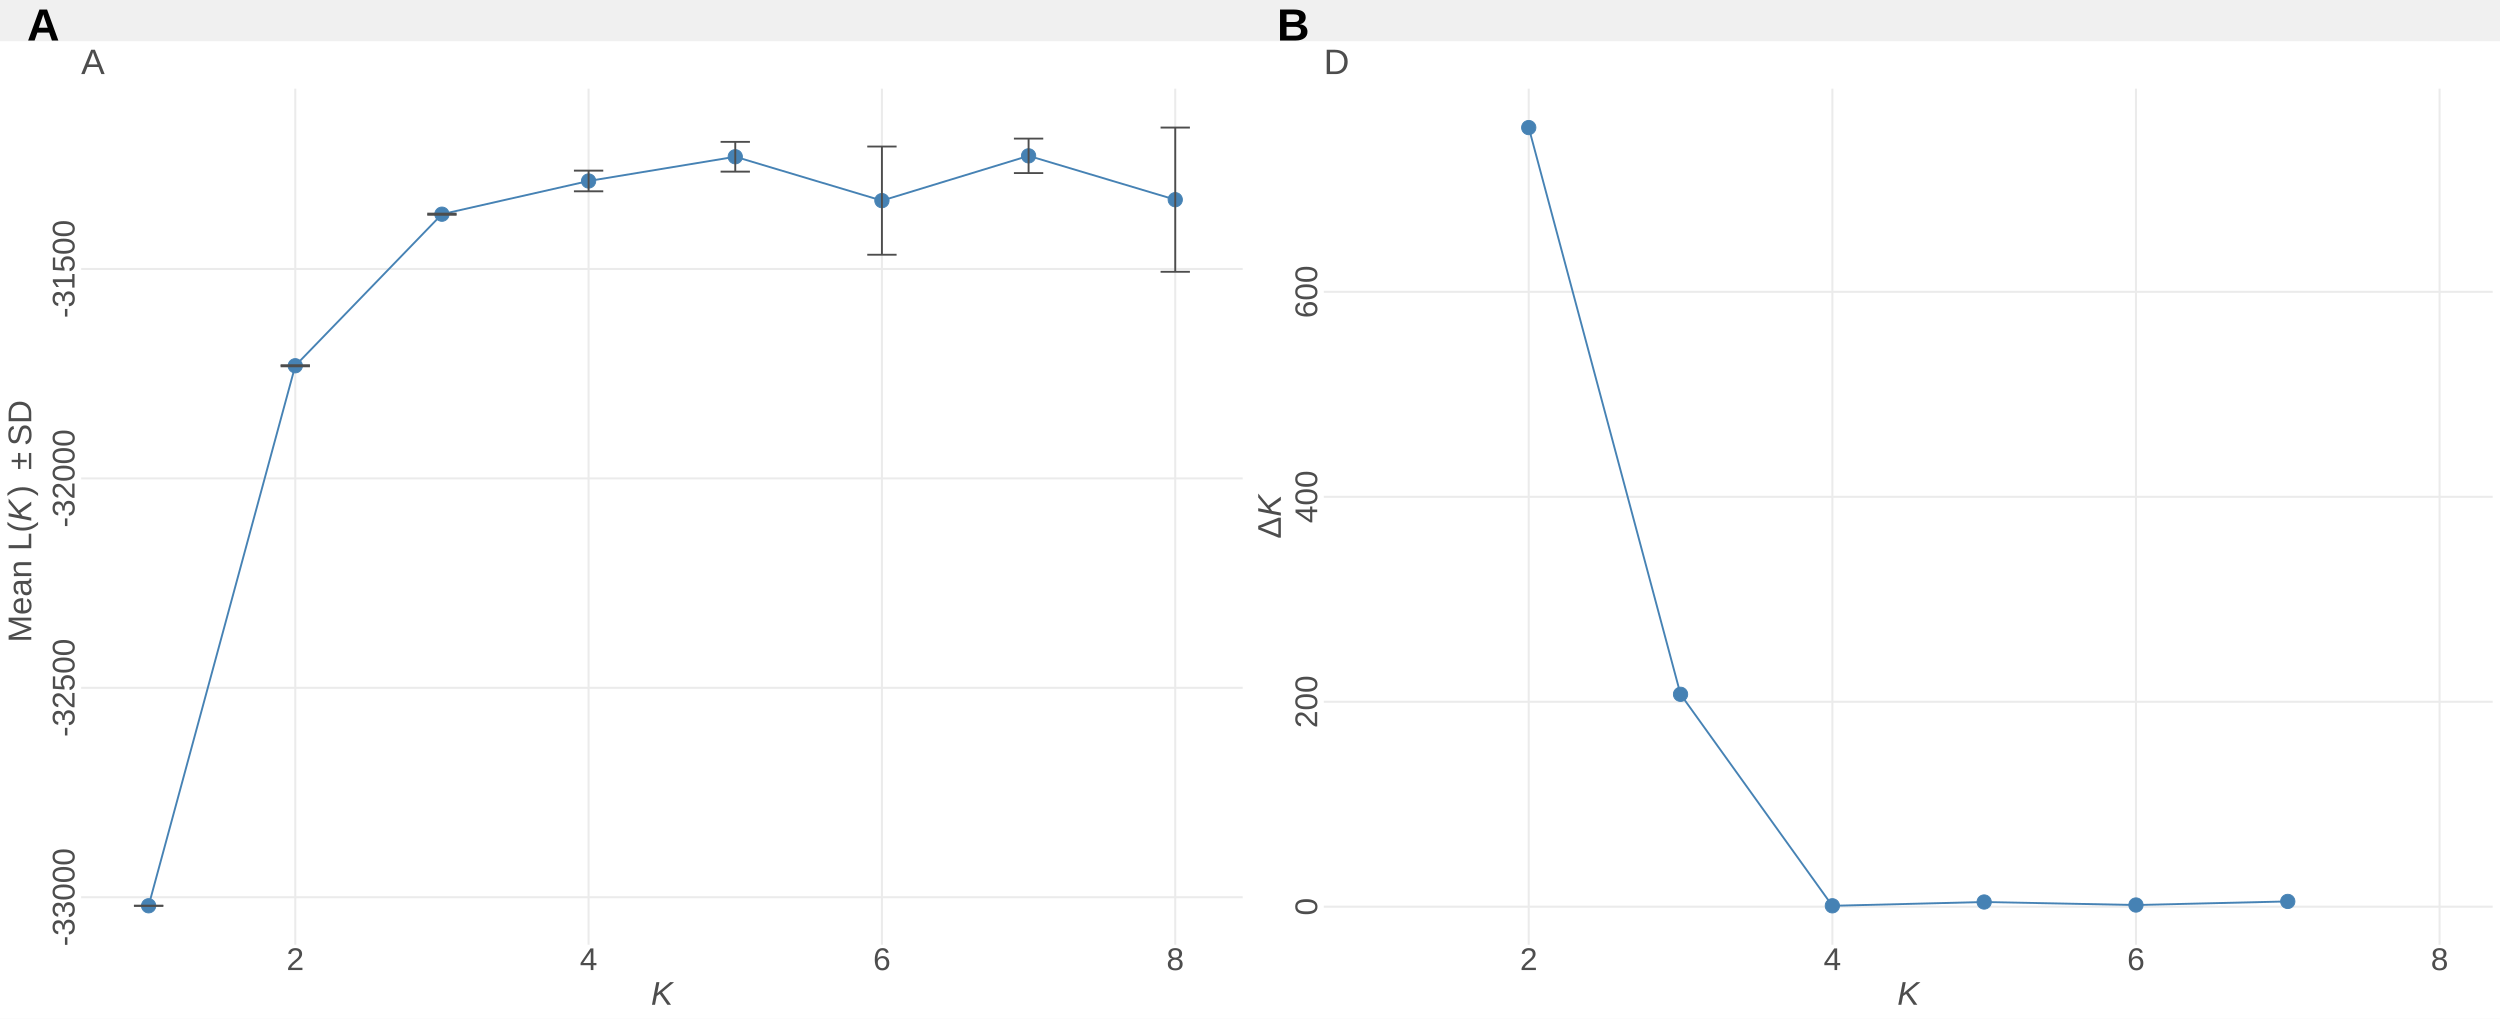
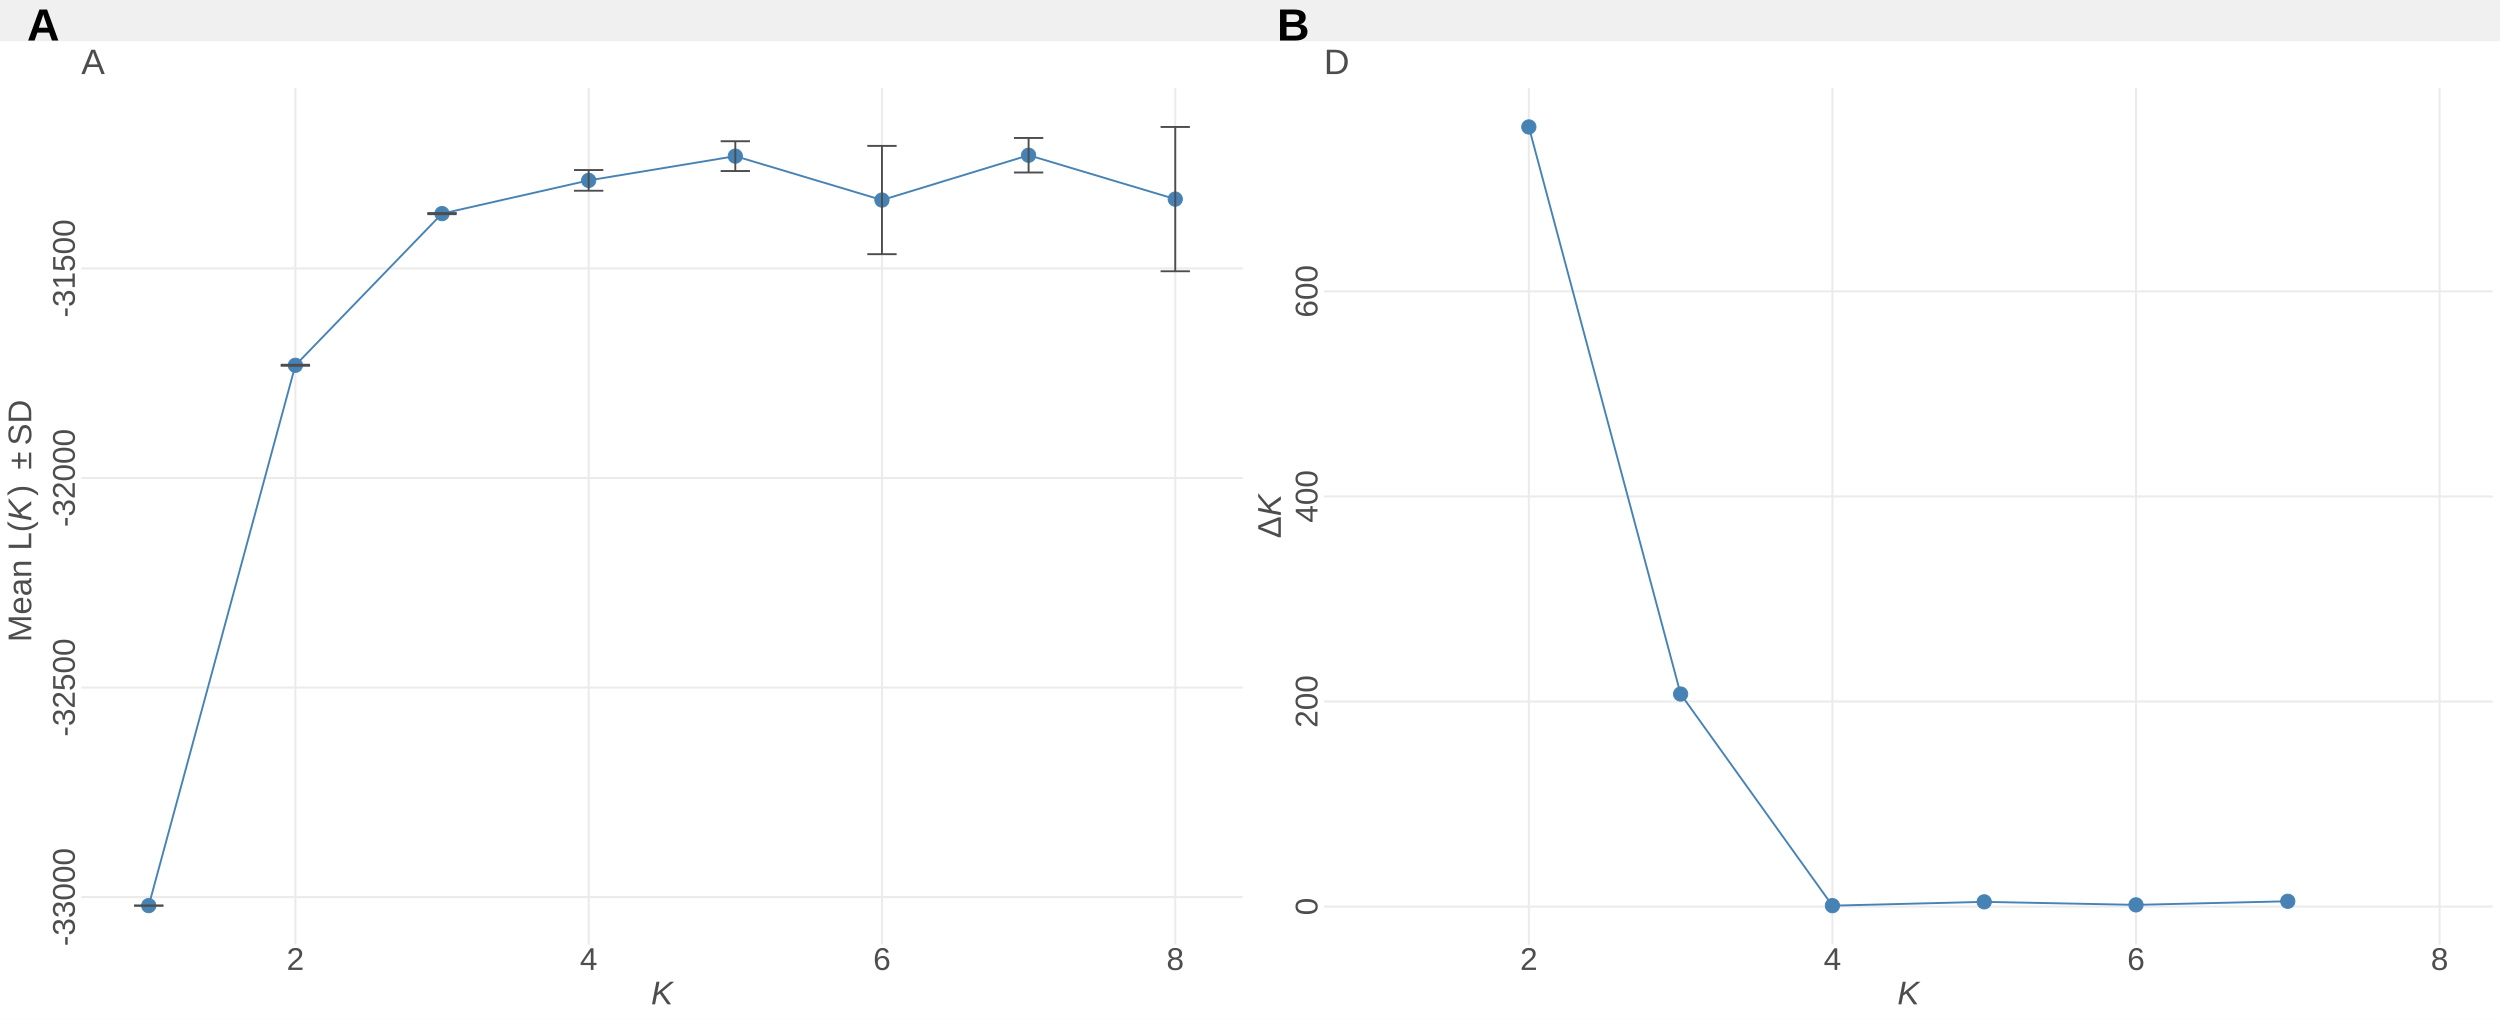
<svg xmlns="http://www.w3.org/2000/svg" width="1944.00pt" height="792.00pt" viewBox="0 0 1944.00 792.00">
  <g class="svglite">
    <defs>
      <style type="text/css">
    .svglite line, .svglite polyline, .svglite polygon, .svglite path, .svglite rect, .svglite circle {
      fill: none;
      stroke: #000000;
      stroke-linecap: round;
      stroke-linejoin: round;
      stroke-miterlimit: 10.00;
    }
    .svglite text {
      white-space: pre;
    }
    .svglite g.glyphgroup path {
      fill: inherit;
      stroke: none;
    }
  </style>
    </defs>
    <rect width="100%" height="100%" style="stroke: none; fill: none;" />
    <defs>
      <clipPath id="cpMC4wMHwxOTQ0LjAwfDAuMDB8NzkyLjAw">
        <rect x="0.00" y="0.00" width="1944.00" height="792.00" />
      </clipPath>
    </defs>
    <g clip-path="url(#cpMC4wMHwxOTQ0LjAwfDAuMDB8NzkyLjAw)">
</g>
    <defs>
      <clipPath id="cpMC4wMHw5NzIuMDB8MzIuMjZ8NzkyLjAw">
        <rect x="0.00" y="32.26" width="972.00" height="759.74" />
      </clipPath>
    </defs>
    <g clip-path="url(#cpMC4wMHw5NzIuMDB8MzIuMjZ8NzkyLjAw)">
-       <rect x="0.00" y="32.26" width="972.00" height="759.74" style="stroke-width: 1.07; stroke: #FFFFFF; fill: #FFFFFF;" />
+       <rect x="-0" y="32.26" width="972.00" height="759.74" style="stroke-width: 1.07; stroke: #FFFFFF; fill: #FFFFFF;" />
    </g>
    <g clip-path="url(#cpMC4wMHwxOTQ0LjAwfDAuMDB8NzkyLjAw)">
</g>
    <defs>
-       <clipPath id="cpNjMuMTB8OTY2LjMzfDY4Ljk1fDczNC42MQ==">
-         <rect x="63.10" y="68.95" width="903.23" height="665.66" />
+       <clipPath id="cpNjMuMjB8OTY2LjMzfDY4LjQ0fDczNC41MQ==">
+         <rect x="63.20" y="68.44" width="903.13" height="666.07" />
      </clipPath>
    </defs>
-     <g clip-path="url(#cpNjMuMTB8OTY2LjMzfDY4Ljk1fDczNC42MQ==)">
-       <rect x="63.10" y="68.95" width="903.23" height="665.66" style="stroke-width: 1.07; stroke: none; fill: #FFFFFF;" />
-       <polyline points="63.10,697.70 966.33,697.70 " style="stroke-width: 1.60; stroke: #EBEBEB; stroke-linecap: butt;" />
-       <polyline points="63.10,534.85 966.33,534.85 " style="stroke-width: 1.60; stroke: #EBEBEB; stroke-linecap: butt;" />
-       <polyline points="63.10,372.00 966.33,372.00 " style="stroke-width: 1.60; stroke: #EBEBEB; stroke-linecap: butt;" />
-       <polyline points="63.10,209.15 966.33,209.15 " style="stroke-width: 1.60; stroke: #EBEBEB; stroke-linecap: butt;" />
-       <polyline points="229.60,734.61 229.60,68.95 " style="stroke-width: 1.60; stroke: #EBEBEB; stroke-linecap: butt;" />
-       <polyline points="457.69,734.61 457.69,68.95 " style="stroke-width: 1.60; stroke: #EBEBEB; stroke-linecap: butt;" />
-       <polyline points="685.78,734.61 685.78,68.95 " style="stroke-width: 1.60; stroke: #EBEBEB; stroke-linecap: butt;" />
-       <polyline points="913.87,734.61 913.87,68.95 " style="stroke-width: 1.60; stroke: #EBEBEB; stroke-linecap: butt;" />
-       <polyline points="115.56,704.33 229.60,284.42 343.65,166.55 457.69,140.73 571.74,121.89 685.78,156.01 799.83,121.18 913.87,155.28 " style="stroke-width: 1.49; stroke: #4682B4; stroke-linecap: butt;" />
-       <circle cx="115.56" cy="704.33" r="5.57" style="stroke-width: 0.71; stroke: #4682B4; fill: #4682B4;" />
-       <circle cx="229.60" cy="284.42" r="5.57" style="stroke-width: 0.71; stroke: #4682B4; fill: #4682B4;" />
-       <circle cx="343.65" cy="166.55" r="5.57" style="stroke-width: 0.71; stroke: #4682B4; fill: #4682B4;" />
-       <circle cx="457.69" cy="140.73" r="5.57" style="stroke-width: 0.71; stroke: #4682B4; fill: #4682B4;" />
-       <circle cx="571.74" cy="121.89" r="5.57" style="stroke-width: 0.71; stroke: #4682B4; fill: #4682B4;" />
-       <circle cx="685.78" cy="156.01" r="5.57" style="stroke-width: 0.71; stroke: #4682B4; fill: #4682B4;" />
-       <circle cx="799.83" cy="121.18" r="5.57" style="stroke-width: 0.71; stroke: #4682B4; fill: #4682B4;" />
-       <circle cx="913.87" cy="155.28" r="5.57" style="stroke-width: 0.71; stroke: #4682B4; fill: #4682B4;" />
-       <polyline points="104.16,704.30 126.96,704.30 " style="stroke-width: 1.49; stroke: #4D4D4D; stroke-linecap: butt;" />
-       <polyline points="115.56,704.30 115.56,704.35 " style="stroke-width: 1.49; stroke: #4D4D4D; stroke-linecap: butt;" />
-       <polyline points="104.16,704.35 126.96,704.35 " style="stroke-width: 1.49; stroke: #4D4D4D; stroke-linecap: butt;" />
-       <polyline points="218.20,284.02 241.01,284.02 " style="stroke-width: 1.49; stroke: #4D4D4D; stroke-linecap: butt;" />
-       <polyline points="229.60,284.02 229.60,284.82 " style="stroke-width: 1.49; stroke: #4D4D4D; stroke-linecap: butt;" />
-       <polyline points="218.20,284.82 241.01,284.82 " style="stroke-width: 1.49; stroke: #4D4D4D; stroke-linecap: butt;" />
-       <polyline points="332.24,166.11 355.05,166.11 " style="stroke-width: 1.49; stroke: #4D4D4D; stroke-linecap: butt;" />
-       <polyline points="343.65,166.11 343.65,167.00 " style="stroke-width: 1.49; stroke: #4D4D4D; stroke-linecap: butt;" />
-       <polyline points="332.24,167.00 355.05,167.00 " style="stroke-width: 1.49; stroke: #4D4D4D; stroke-linecap: butt;" />
-       <polyline points="446.29,132.69 469.10,132.69 " style="stroke-width: 1.49; stroke: #4D4D4D; stroke-linecap: butt;" />
-       <polyline points="457.69,132.69 457.69,148.77 " style="stroke-width: 1.49; stroke: #4D4D4D; stroke-linecap: butt;" />
-       <polyline points="446.29,148.77 469.10,148.77 " style="stroke-width: 1.49; stroke: #4D4D4D; stroke-linecap: butt;" />
-       <polyline points="560.33,110.32 583.14,110.32 " style="stroke-width: 1.49; stroke: #4D4D4D; stroke-linecap: butt;" />
-       <polyline points="571.74,110.32 571.74,133.46 " style="stroke-width: 1.49; stroke: #4D4D4D; stroke-linecap: butt;" />
-       <polyline points="560.33,133.46 583.14,133.46 " style="stroke-width: 1.49; stroke: #4D4D4D; stroke-linecap: butt;" />
-       <polyline points="674.38,113.94 697.19,113.94 " style="stroke-width: 1.49; stroke: #4D4D4D; stroke-linecap: butt;" />
-       <polyline points="685.78,113.94 685.78,198.08 " style="stroke-width: 1.49; stroke: #4D4D4D; stroke-linecap: butt;" />
-       <polyline points="674.38,198.08 697.19,198.08 " style="stroke-width: 1.49; stroke: #4D4D4D; stroke-linecap: butt;" />
-       <polyline points="788.42,107.77 811.23,107.77 " style="stroke-width: 1.49; stroke: #4D4D4D; stroke-linecap: butt;" />
-       <polyline points="799.83,107.77 799.83,134.58 " style="stroke-width: 1.49; stroke: #4D4D4D; stroke-linecap: butt;" />
-       <polyline points="788.42,134.58 811.23,134.58 " style="stroke-width: 1.49; stroke: #4D4D4D; stroke-linecap: butt;" />
-       <polyline points="902.47,99.21 925.27,99.21 " style="stroke-width: 1.49; stroke: #4D4D4D; stroke-linecap: butt;" />
-       <polyline points="913.87,99.21 913.87,211.35 " style="stroke-width: 1.49; stroke: #4D4D4D; stroke-linecap: butt;" />
-       <polyline points="902.47,211.35 925.27,211.35 " style="stroke-width: 1.49; stroke: #4D4D4D; stroke-linecap: butt;" />
+     <g clip-path="url(#cpNjMuMjB8OTY2LjMzfDY4LjQ0fDczNC41MQ==)">
+       <rect x="63.20" y="68.44" width="903.13" height="666.07" style="stroke-width: 1.07; stroke: none; fill: #FFFFFF;" />
+       <polyline points="63.20,697.58 966.33,697.58 " style="stroke-width: 1.60; stroke: #EBEBEB; stroke-linecap: butt;" />
+       <polyline points="63.20,534.63 966.33,534.63 " style="stroke-width: 1.60; stroke: #EBEBEB; stroke-linecap: butt;" />
+       <polyline points="63.20,371.68 966.33,371.68 " style="stroke-width: 1.60; stroke: #EBEBEB; stroke-linecap: butt;" />
+       <polyline points="63.20,208.73 966.33,208.73 " style="stroke-width: 1.60; stroke: #EBEBEB; stroke-linecap: butt;" />
+       <polyline points="229.68,734.51 229.68,68.44 " style="stroke-width: 1.60; stroke: #EBEBEB; stroke-linecap: butt;" />
+       <polyline points="457.75,734.51 457.75,68.44 " style="stroke-width: 1.60; stroke: #EBEBEB; stroke-linecap: butt;" />
+       <polyline points="685.81,734.51 685.81,68.44 " style="stroke-width: 1.60; stroke: #EBEBEB; stroke-linecap: butt;" />
+       <polyline points="913.88,734.51 913.88,68.44 " style="stroke-width: 1.60; stroke: #EBEBEB; stroke-linecap: butt;" />
+       <polyline points="115.65,704.21 229.68,284.05 343.72,166.11 457.75,140.27 571.78,121.42 685.81,155.56 799.84,120.70 913.88,154.83 " style="stroke-width: 1.49; stroke: #4682B4; stroke-linecap: butt;" />
+       <circle cx="115.65" cy="704.21" r="5.57" style="stroke-width: 0.71; stroke: #4682B4; fill: #4682B4;" />
+       <circle cx="229.68" cy="284.05" r="5.57" style="stroke-width: 0.71; stroke: #4682B4; fill: #4682B4;" />
+       <circle cx="343.72" cy="166.11" r="5.57" style="stroke-width: 0.71; stroke: #4682B4; fill: #4682B4;" />
+       <circle cx="457.75" cy="140.27" r="5.57" style="stroke-width: 0.71; stroke: #4682B4; fill: #4682B4;" />
+       <circle cx="571.78" cy="121.42" r="5.57" style="stroke-width: 0.71; stroke: #4682B4; fill: #4682B4;" />
+       <circle cx="685.81" cy="155.56" r="5.57" style="stroke-width: 0.71; stroke: #4682B4; fill: #4682B4;" />
+       <circle cx="799.84" cy="120.70" r="5.57" style="stroke-width: 0.71; stroke: #4682B4; fill: #4682B4;" />
+       <circle cx="913.88" cy="154.83" r="5.57" style="stroke-width: 0.71; stroke: #4682B4; fill: #4682B4;" />
+       <polyline points="104.25,704.18 127.05,704.18 " style="stroke-width: 1.49; stroke: #4D4D4D; stroke-linecap: butt;" />
+       <polyline points="115.65,704.18 115.65,704.24 " style="stroke-width: 1.49; stroke: #4D4D4D; stroke-linecap: butt;" />
+       <polyline points="104.25,704.24 127.05,704.24 " style="stroke-width: 1.49; stroke: #4D4D4D; stroke-linecap: butt;" />
+       <polyline points="218.28,283.65 241.09,283.65 " style="stroke-width: 1.49; stroke: #4D4D4D; stroke-linecap: butt;" />
+       <polyline points="229.68,283.65 229.68,284.44 " style="stroke-width: 1.49; stroke: #4D4D4D; stroke-linecap: butt;" />
+       <polyline points="218.28,284.44 241.09,284.44 " style="stroke-width: 1.49; stroke: #4D4D4D; stroke-linecap: butt;" />
+       <polyline points="332.31,165.66 355.12,165.66 " style="stroke-width: 1.49; stroke: #4D4D4D; stroke-linecap: butt;" />
+       <polyline points="343.72,165.66 343.72,166.55 " style="stroke-width: 1.49; stroke: #4D4D4D; stroke-linecap: butt;" />
+       <polyline points="332.31,166.55 355.12,166.55 " style="stroke-width: 1.49; stroke: #4D4D4D; stroke-linecap: butt;" />
+       <polyline points="446.34,132.22 469.15,132.22 " style="stroke-width: 1.49; stroke: #4D4D4D; stroke-linecap: butt;" />
+       <polyline points="457.75,132.22 457.75,148.31 " style="stroke-width: 1.49; stroke: #4D4D4D; stroke-linecap: butt;" />
+       <polyline points="446.34,148.31 469.15,148.31 " style="stroke-width: 1.49; stroke: #4D4D4D; stroke-linecap: butt;" />
+       <polyline points="560.38,109.84 583.18,109.84 " style="stroke-width: 1.49; stroke: #4D4D4D; stroke-linecap: butt;" />
+       <polyline points="571.78,109.84 571.78,132.99 " style="stroke-width: 1.49; stroke: #4D4D4D; stroke-linecap: butt;" />
+       <polyline points="560.38,132.99 583.18,132.99 " style="stroke-width: 1.49; stroke: #4D4D4D; stroke-linecap: butt;" />
+       <polyline points="674.41,113.46 697.21,113.46 " style="stroke-width: 1.49; stroke: #4D4D4D; stroke-linecap: butt;" />
+       <polyline points="685.81,113.46 685.81,197.65 " style="stroke-width: 1.49; stroke: #4D4D4D; stroke-linecap: butt;" />
+       <polyline points="674.41,197.65 697.21,197.65 " style="stroke-width: 1.49; stroke: #4D4D4D; stroke-linecap: butt;" />
+       <polyline points="788.44,107.29 811.25,107.29 " style="stroke-width: 1.49; stroke: #4D4D4D; stroke-linecap: butt;" />
+       <polyline points="799.84,107.29 799.84,134.12 " style="stroke-width: 1.49; stroke: #4D4D4D; stroke-linecap: butt;" />
+       <polyline points="788.44,134.12 811.25,134.12 " style="stroke-width: 1.49; stroke: #4D4D4D; stroke-linecap: butt;" />
+       <polyline points="902.47,98.72 925.28,98.72 " style="stroke-width: 1.49; stroke: #4D4D4D; stroke-linecap: butt;" />
+       <polyline points="913.88,98.72 913.88,210.93 " style="stroke-width: 1.49; stroke: #4D4D4D; stroke-linecap: butt;" />
+       <polyline points="902.47,210.93 925.28,210.93 " style="stroke-width: 1.49; stroke: #4D4D4D; stroke-linecap: butt;" />
    </g>
    <g clip-path="url(#cpMC4wMHwxOTQ0LjAwfDAuMDB8NzkyLjAw)">
-       <text transform="translate(57.96,697.70) rotate(-90)" text-anchor="middle" style="font-size: 24.50px;fill: #4D4D4D; font-family: &quot;Arial&quot;;" textLength="76.28px" lengthAdjust="spacingAndGlyphs">-33000</text>
-       <text transform="translate(57.96,534.85) rotate(-90)" text-anchor="middle" style="font-size: 24.50px;fill: #4D4D4D; font-family: &quot;Arial&quot;;" textLength="76.28px" lengthAdjust="spacingAndGlyphs">-32500</text>
-       <text transform="translate(57.96,372.00) rotate(-90)" text-anchor="middle" style="font-size: 24.50px;fill: #4D4D4D; font-family: &quot;Arial&quot;;" textLength="76.28px" lengthAdjust="spacingAndGlyphs">-32000</text>
-       <text transform="translate(57.96,209.15) rotate(-90)" text-anchor="middle" style="font-size: 24.50px;fill: #4D4D4D; font-family: &quot;Arial&quot;;" textLength="76.28px" lengthAdjust="spacingAndGlyphs">-31500</text>
-       <text x="229.60" y="754.34" text-anchor="middle" style="font-size: 24.50px;fill: #4D4D4D; font-family: &quot;Arial&quot;;" textLength="13.62px" lengthAdjust="spacingAndGlyphs">2</text>
-       <text x="457.69" y="754.34" text-anchor="middle" style="font-size: 24.50px;fill: #4D4D4D; font-family: &quot;Arial&quot;;" textLength="13.62px" lengthAdjust="spacingAndGlyphs">4</text>
-       <text x="685.78" y="754.34" text-anchor="middle" style="font-size: 24.50px;fill: #4D4D4D; font-family: &quot;Arial&quot;;" textLength="13.62px" lengthAdjust="spacingAndGlyphs">6</text>
-       <text x="913.87" y="754.34" text-anchor="middle" style="font-size: 24.50px;fill: #4D4D4D; font-family: &quot;Arial&quot;;" textLength="13.62px" lengthAdjust="spacingAndGlyphs">8</text>
-       <text x="506.18" y="781.31" style="font-size: 25.60px; font-style: italic;fill: #4D4D4D; font-family: &quot;Arial&quot;;" textLength="17.08px" lengthAdjust="spacingAndGlyphs">K</text>
-       <text transform="translate(24.31,499.54) rotate(-90)" style="font-size: 25.60px;fill: #4D4D4D; font-family: &quot;Arial&quot;;" textLength="93.88px" lengthAdjust="spacingAndGlyphs">Mean L(</text>
-       <text transform="translate(24.31,405.66) rotate(-90)" style="font-size: 25.60px; font-style: italic;fill: #4D4D4D; font-family: &quot;Arial&quot;;" textLength="17.08px" lengthAdjust="spacingAndGlyphs">K</text>
-       <text transform="translate(24.31,385.84) rotate(-90)" style="font-size: 25.60px;fill: #4D4D4D; font-family: &quot;Arial&quot;;" textLength="15.62px" lengthAdjust="spacingAndGlyphs">) </text>
-       <text transform="translate(24.31,365.48) rotate(-90)" style="font-size: 25.60px;fill: #4D4D4D; font-family: &quot;Arial&quot;;" textLength="14.05px" lengthAdjust="spacingAndGlyphs">±</text>
-       <text transform="translate(24.31,346.69) rotate(-90)" style="font-size: 25.60px;fill: #4D4D4D; font-family: &quot;Arial&quot;;" textLength="42.67px" lengthAdjust="spacingAndGlyphs"> SD</text>
-       <text x="63.10" y="57.61" style="font-size: 27.50px;fill: #4D4D4D; font-family: &quot;Arial&quot;;" textLength="18.34px" lengthAdjust="spacingAndGlyphs">A</text>
+       <text transform="translate(58.17,697.58) rotate(-90)" text-anchor="middle" style="font-size: 24.50px;fill: #4D4D4D; font-family: &quot;Arial&quot;;" textLength="76.28px" lengthAdjust="spacingAndGlyphs">-33000</text>
+       <text transform="translate(58.17,534.63) rotate(-90)" text-anchor="middle" style="font-size: 24.50px;fill: #4D4D4D; font-family: &quot;Arial&quot;;" textLength="76.28px" lengthAdjust="spacingAndGlyphs">-32500</text>
+       <text transform="translate(58.17,371.68) rotate(-90)" text-anchor="middle" style="font-size: 24.50px;fill: #4D4D4D; font-family: &quot;Arial&quot;;" textLength="76.28px" lengthAdjust="spacingAndGlyphs">-32000</text>
+       <text transform="translate(58.17,208.73) rotate(-90)" text-anchor="middle" style="font-size: 24.50px;fill: #4D4D4D; font-family: &quot;Arial&quot;;" textLength="76.28px" lengthAdjust="spacingAndGlyphs">-31500</text>
+       <text x="229.68" y="754.24" text-anchor="middle" style="font-size: 24.50px;fill: #4D4D4D; font-family: &quot;Arial&quot;;" textLength="13.62px" lengthAdjust="spacingAndGlyphs">2</text>
+       <text x="457.75" y="754.24" text-anchor="middle" style="font-size: 24.50px;fill: #4D4D4D; font-family: &quot;Arial&quot;;" textLength="13.62px" lengthAdjust="spacingAndGlyphs">4</text>
+       <text x="685.81" y="754.24" text-anchor="middle" style="font-size: 24.50px;fill: #4D4D4D; font-family: &quot;Arial&quot;;" textLength="13.62px" lengthAdjust="spacingAndGlyphs">6</text>
+       <text x="913.88" y="754.24" text-anchor="middle" style="font-size: 24.50px;fill: #4D4D4D; font-family: &quot;Arial&quot;;" textLength="13.62px" lengthAdjust="spacingAndGlyphs">8</text>
+       <text x="506.23" y="780.98" style="font-size: 25.60px; font-style: italic;fill: #4D4D4D; font-family: &quot;Arial&quot;;" textLength="17.08px" lengthAdjust="spacingAndGlyphs">K</text>
+       <text transform="translate(24.31,499.24) rotate(-90)" style="font-size: 25.60px;fill: #4D4D4D; font-family: &quot;Arial&quot;;" textLength="93.88px" lengthAdjust="spacingAndGlyphs">Mean L(</text>
+       <text transform="translate(24.31,405.36) rotate(-90)" style="font-size: 25.60px; font-style: italic;fill: #4D4D4D; font-family: &quot;Arial&quot;;" textLength="17.08px" lengthAdjust="spacingAndGlyphs">K</text>
+       <text transform="translate(24.31,385.54) rotate(-90)" style="font-size: 25.60px;fill: #4D4D4D; font-family: &quot;Arial&quot;;" textLength="15.62px" lengthAdjust="spacingAndGlyphs">) </text>
+       <text transform="translate(24.31,365.18) rotate(-90)" style="font-size: 25.60px;fill: #4D4D4D; font-family: &quot;Arial&quot;;" textLength="14.05px" lengthAdjust="spacingAndGlyphs">±</text>
+       <text transform="translate(24.31,346.39) rotate(-90)" style="font-size: 25.60px;fill: #4D4D4D; font-family: &quot;Arial&quot;;" textLength="42.67px" lengthAdjust="spacingAndGlyphs"> SD</text>
+       <text x="63.20" y="57.61" style="font-size: 27.50px;fill: #4D4D4D; font-family: &quot;Arial&quot;;" textLength="18.34px" lengthAdjust="spacingAndGlyphs">A</text>
      <text x="21.00" y="31.51" style="font-size: 35.00px; font-weight: bold; font-family: &quot;Arial&quot;;" textLength="25.28px" lengthAdjust="spacingAndGlyphs">A</text>
    </g>
    <defs>
      <clipPath id="cpOTcyLjAwfDE5NDQuMDB8MzIuMjZ8NzkyLjAw">
        <rect x="972.00" y="32.26" width="972.00" height="759.74" />
      </clipPath>
    </defs>
    <g clip-path="url(#cpOTcyLjAwfDE5NDQuMDB8MzIuMjZ8NzkyLjAw)">
      <rect x="972.00" y="32.26" width="972.00" height="759.74" style="stroke-width: 1.07; stroke: #FFFFFF; fill: #FFFFFF;" />
    </g>
    <g clip-path="url(#cpMC4wMHwxOTQ0LjAwfDAuMDB8NzkyLjAw)">
</g>
    <defs>
-       <clipPath id="cpMTAyOS4zOXwxOTM4LjMzfDY4Ljk1fDczNC42MQ==">
-         <rect x="1029.39" y="68.95" width="908.94" height="665.66" />
+       <clipPath id="cpMTAyOS40OXwxOTM4LjMzfDY4LjQ0fDczNC41MQ==">
+         <rect x="1029.49" y="68.44" width="908.84" height="666.07" />
      </clipPath>
    </defs>
-     <g clip-path="url(#cpMTAyOS4zOXwxOTM4LjMzfDY4Ljk1fDczNC42MQ==)">
-       <rect x="1029.39" y="68.95" width="908.94" height="665.66" style="stroke-width: 1.07; stroke: none; fill: #FFFFFF;" />
-       <polyline points="1029.39,705.05 1938.33,705.05 " style="stroke-width: 1.60; stroke: #EBEBEB; stroke-linecap: butt;" />
-       <polyline points="1029.39,545.68 1938.33,545.68 " style="stroke-width: 1.60; stroke: #EBEBEB; stroke-linecap: butt;" />
-       <polyline points="1029.39,386.32 1938.33,386.32 " style="stroke-width: 1.60; stroke: #EBEBEB; stroke-linecap: butt;" />
-       <polyline points="1029.39,226.95 1938.33,226.95 " style="stroke-width: 1.60; stroke: #EBEBEB; stroke-linecap: butt;" />
-       <polyline points="1188.75,734.61 1188.75,68.95 " style="stroke-width: 1.60; stroke: #EBEBEB; stroke-linecap: butt;" />
-       <polyline points="1424.84,734.61 1424.84,68.95 " style="stroke-width: 1.60; stroke: #EBEBEB; stroke-linecap: butt;" />
-       <polyline points="1660.93,734.61 1660.93,68.95 " style="stroke-width: 1.60; stroke: #EBEBEB; stroke-linecap: butt;" />
-       <polyline points="1897.02,734.61 1897.02,68.95 " style="stroke-width: 1.60; stroke: #EBEBEB; stroke-linecap: butt;" />
-       <polyline points="1188.75,99.21 1306.79,539.89 1424.84,704.35 1542.88,701.40 1660.93,703.74 1778.97,700.95 " style="stroke-width: 1.49; stroke: #4682B4; stroke-linecap: butt;" />
-       <circle cx="1188.75" cy="99.21" r="5.57" style="stroke-width: 0.71; stroke: #4682B4; fill: #4682B4;" />
-       <circle cx="1306.79" cy="539.89" r="5.57" style="stroke-width: 0.71; stroke: #4682B4; fill: #4682B4;" />
-       <circle cx="1424.84" cy="704.35" r="5.57" style="stroke-width: 0.71; stroke: #4682B4; fill: #4682B4;" />
-       <circle cx="1542.88" cy="701.40" r="5.57" style="stroke-width: 0.71; stroke: #4682B4; fill: #4682B4;" />
-       <circle cx="1660.93" cy="703.74" r="5.57" style="stroke-width: 0.71; stroke: #4682B4; fill: #4682B4;" />
-       <circle cx="1778.97" cy="700.95" r="5.57" style="stroke-width: 0.71; stroke: #4682B4; fill: #4682B4;" />
+     <g clip-path="url(#cpMTAyOS40OXwxOTM4LjMzfDY4LjQ0fDczNC41MQ==)">
+       <rect x="1029.49" y="68.44" width="908.84" height="666.07" style="stroke-width: 1.07; stroke: none; fill: #FFFFFF;" />
+       <polyline points="1029.49,704.93 1938.33,704.93 " style="stroke-width: 1.60; stroke: #EBEBEB; stroke-linecap: butt;" />
+       <polyline points="1029.49,545.47 1938.33,545.47 " style="stroke-width: 1.60; stroke: #EBEBEB; stroke-linecap: butt;" />
+       <polyline points="1029.49,386.01 1938.33,386.01 " style="stroke-width: 1.60; stroke: #EBEBEB; stroke-linecap: butt;" />
+       <polyline points="1029.49,226.54 1938.33,226.54 " style="stroke-width: 1.60; stroke: #EBEBEB; stroke-linecap: butt;" />
+       <polyline points="1188.83,734.51 1188.83,68.44 " style="stroke-width: 1.60; stroke: #EBEBEB; stroke-linecap: butt;" />
+       <polyline points="1424.89,734.51 1424.89,68.44 " style="stroke-width: 1.60; stroke: #EBEBEB; stroke-linecap: butt;" />
+       <polyline points="1660.96,734.51 1660.96,68.44 " style="stroke-width: 1.60; stroke: #EBEBEB; stroke-linecap: butt;" />
+       <polyline points="1897.02,734.51 1897.02,68.44 " style="stroke-width: 1.60; stroke: #EBEBEB; stroke-linecap: butt;" />
+       <polyline points="1188.83,98.72 1306.86,539.68 1424.89,704.24 1542.92,701.28 1660.96,703.62 1778.99,700.83 " style="stroke-width: 1.49; stroke: #4682B4; stroke-linecap: butt;" />
+       <circle cx="1188.83" cy="98.72" r="5.57" style="stroke-width: 0.71; stroke: #4682B4; fill: #4682B4;" />
+       <circle cx="1306.86" cy="539.68" r="5.57" style="stroke-width: 0.71; stroke: #4682B4; fill: #4682B4;" />
+       <circle cx="1424.89" cy="704.24" r="5.57" style="stroke-width: 0.71; stroke: #4682B4; fill: #4682B4;" />
+       <circle cx="1542.92" cy="701.28" r="5.57" style="stroke-width: 0.71; stroke: #4682B4; fill: #4682B4;" />
+       <circle cx="1660.96" cy="703.62" r="5.57" style="stroke-width: 0.71; stroke: #4682B4; fill: #4682B4;" />
+       <circle cx="1778.99" cy="700.83" r="5.57" style="stroke-width: 0.71; stroke: #4682B4; fill: #4682B4;" />
    </g>
    <g clip-path="url(#cpMC4wMHwxOTQ0LjAwfDAuMDB8NzkyLjAw)">
-       <text transform="translate(1024.25,705.05) rotate(-90)" text-anchor="middle" style="font-size: 24.50px;fill: #4D4D4D; font-family: &quot;Arial&quot;;" textLength="13.62px" lengthAdjust="spacingAndGlyphs">0</text>
-       <text transform="translate(1024.25,545.68) rotate(-90)" text-anchor="middle" style="font-size: 24.50px;fill: #4D4D4D; font-family: &quot;Arial&quot;;" textLength="40.88px" lengthAdjust="spacingAndGlyphs">200</text>
-       <text transform="translate(1024.25,386.32) rotate(-90)" text-anchor="middle" style="font-size: 24.50px;fill: #4D4D4D; font-family: &quot;Arial&quot;;" textLength="40.88px" lengthAdjust="spacingAndGlyphs">400</text>
-       <text transform="translate(1024.25,226.95) rotate(-90)" text-anchor="middle" style="font-size: 24.50px;fill: #4D4D4D; font-family: &quot;Arial&quot;;" textLength="40.88px" lengthAdjust="spacingAndGlyphs">600</text>
-       <text x="1188.75" y="754.34" text-anchor="middle" style="font-size: 24.50px;fill: #4D4D4D; font-family: &quot;Arial&quot;;" textLength="13.62px" lengthAdjust="spacingAndGlyphs">2</text>
-       <text x="1424.84" y="754.34" text-anchor="middle" style="font-size: 24.50px;fill: #4D4D4D; font-family: &quot;Arial&quot;;" textLength="13.62px" lengthAdjust="spacingAndGlyphs">4</text>
-       <text x="1660.93" y="754.34" text-anchor="middle" style="font-size: 24.50px;fill: #4D4D4D; font-family: &quot;Arial&quot;;" textLength="13.62px" lengthAdjust="spacingAndGlyphs">6</text>
-       <text x="1897.02" y="754.34" text-anchor="middle" style="font-size: 24.50px;fill: #4D4D4D; font-family: &quot;Arial&quot;;" textLength="13.62px" lengthAdjust="spacingAndGlyphs">8</text>
-       <text x="1475.32" y="781.31" style="font-size: 25.60px; font-style: italic;fill: #4D4D4D; font-family: &quot;Arial&quot;;" textLength="17.08px" lengthAdjust="spacingAndGlyphs">K</text>
-       <text transform="translate(995.99,418.87) rotate(-90)" style="font-size: 25.60px;fill: #4D4D4D; font-family: &quot;Arial&quot;;" textLength="17.09px" lengthAdjust="spacingAndGlyphs">Δ</text>
-       <text transform="translate(995.99,401.77) rotate(-90)" style="font-size: 25.60px; font-style: italic;fill: #4D4D4D; font-family: &quot;Arial&quot;;" textLength="17.08px" lengthAdjust="spacingAndGlyphs">K</text>
-       <text x="1029.39" y="57.61" style="font-size: 27.50px;fill: #4D4D4D; font-family: &quot;Arial&quot;;" textLength="19.86px" lengthAdjust="spacingAndGlyphs">D</text>
+       <text transform="translate(1024.46,704.93) rotate(-90)" text-anchor="middle" style="font-size: 24.50px;fill: #4D4D4D; font-family: &quot;Arial&quot;;" textLength="13.62px" lengthAdjust="spacingAndGlyphs">0</text>
+       <text transform="translate(1024.46,545.47) rotate(-90)" text-anchor="middle" style="font-size: 24.50px;fill: #4D4D4D; font-family: &quot;Arial&quot;;" textLength="40.88px" lengthAdjust="spacingAndGlyphs">200</text>
+       <text transform="translate(1024.46,386.01) rotate(-90)" text-anchor="middle" style="font-size: 24.50px;fill: #4D4D4D; font-family: &quot;Arial&quot;;" textLength="40.88px" lengthAdjust="spacingAndGlyphs">400</text>
+       <text transform="translate(1024.46,226.54) rotate(-90)" text-anchor="middle" style="font-size: 24.50px;fill: #4D4D4D; font-family: &quot;Arial&quot;;" textLength="40.88px" lengthAdjust="spacingAndGlyphs">600</text>
+       <text x="1188.83" y="754.24" text-anchor="middle" style="font-size: 24.50px;fill: #4D4D4D; font-family: &quot;Arial&quot;;" textLength="13.62px" lengthAdjust="spacingAndGlyphs">2</text>
+       <text x="1424.89" y="754.24" text-anchor="middle" style="font-size: 24.50px;fill: #4D4D4D; font-family: &quot;Arial&quot;;" textLength="13.62px" lengthAdjust="spacingAndGlyphs">4</text>
+       <text x="1660.96" y="754.24" text-anchor="middle" style="font-size: 24.50px;fill: #4D4D4D; font-family: &quot;Arial&quot;;" textLength="13.62px" lengthAdjust="spacingAndGlyphs">6</text>
+       <text x="1897.02" y="754.24" text-anchor="middle" style="font-size: 24.50px;fill: #4D4D4D; font-family: &quot;Arial&quot;;" textLength="13.62px" lengthAdjust="spacingAndGlyphs">8</text>
+       <text x="1475.37" y="780.98" style="font-size: 25.60px; font-style: italic;fill: #4D4D4D; font-family: &quot;Arial&quot;;" textLength="17.08px" lengthAdjust="spacingAndGlyphs">K</text>
+       <text transform="translate(995.99,418.56) rotate(-90)" style="font-size: 25.60px;fill: #4D4D4D; font-family: &quot;Arial&quot;;" textLength="17.09px" lengthAdjust="spacingAndGlyphs">Δ</text>
+       <text transform="translate(995.99,401.46) rotate(-90)" style="font-size: 25.60px; font-style: italic;fill: #4D4D4D; font-family: &quot;Arial&quot;;" textLength="17.08px" lengthAdjust="spacingAndGlyphs">K</text>
+       <text x="1029.49" y="57.61" style="font-size: 27.50px;fill: #4D4D4D; font-family: &quot;Arial&quot;;" textLength="19.86px" lengthAdjust="spacingAndGlyphs">D</text>
      <text x="993.00" y="31.51" style="font-size: 35.00px; font-weight: bold; font-family: &quot;Arial&quot;;" textLength="25.28px" lengthAdjust="spacingAndGlyphs">B</text>
    </g>
  </g>
</svg>
